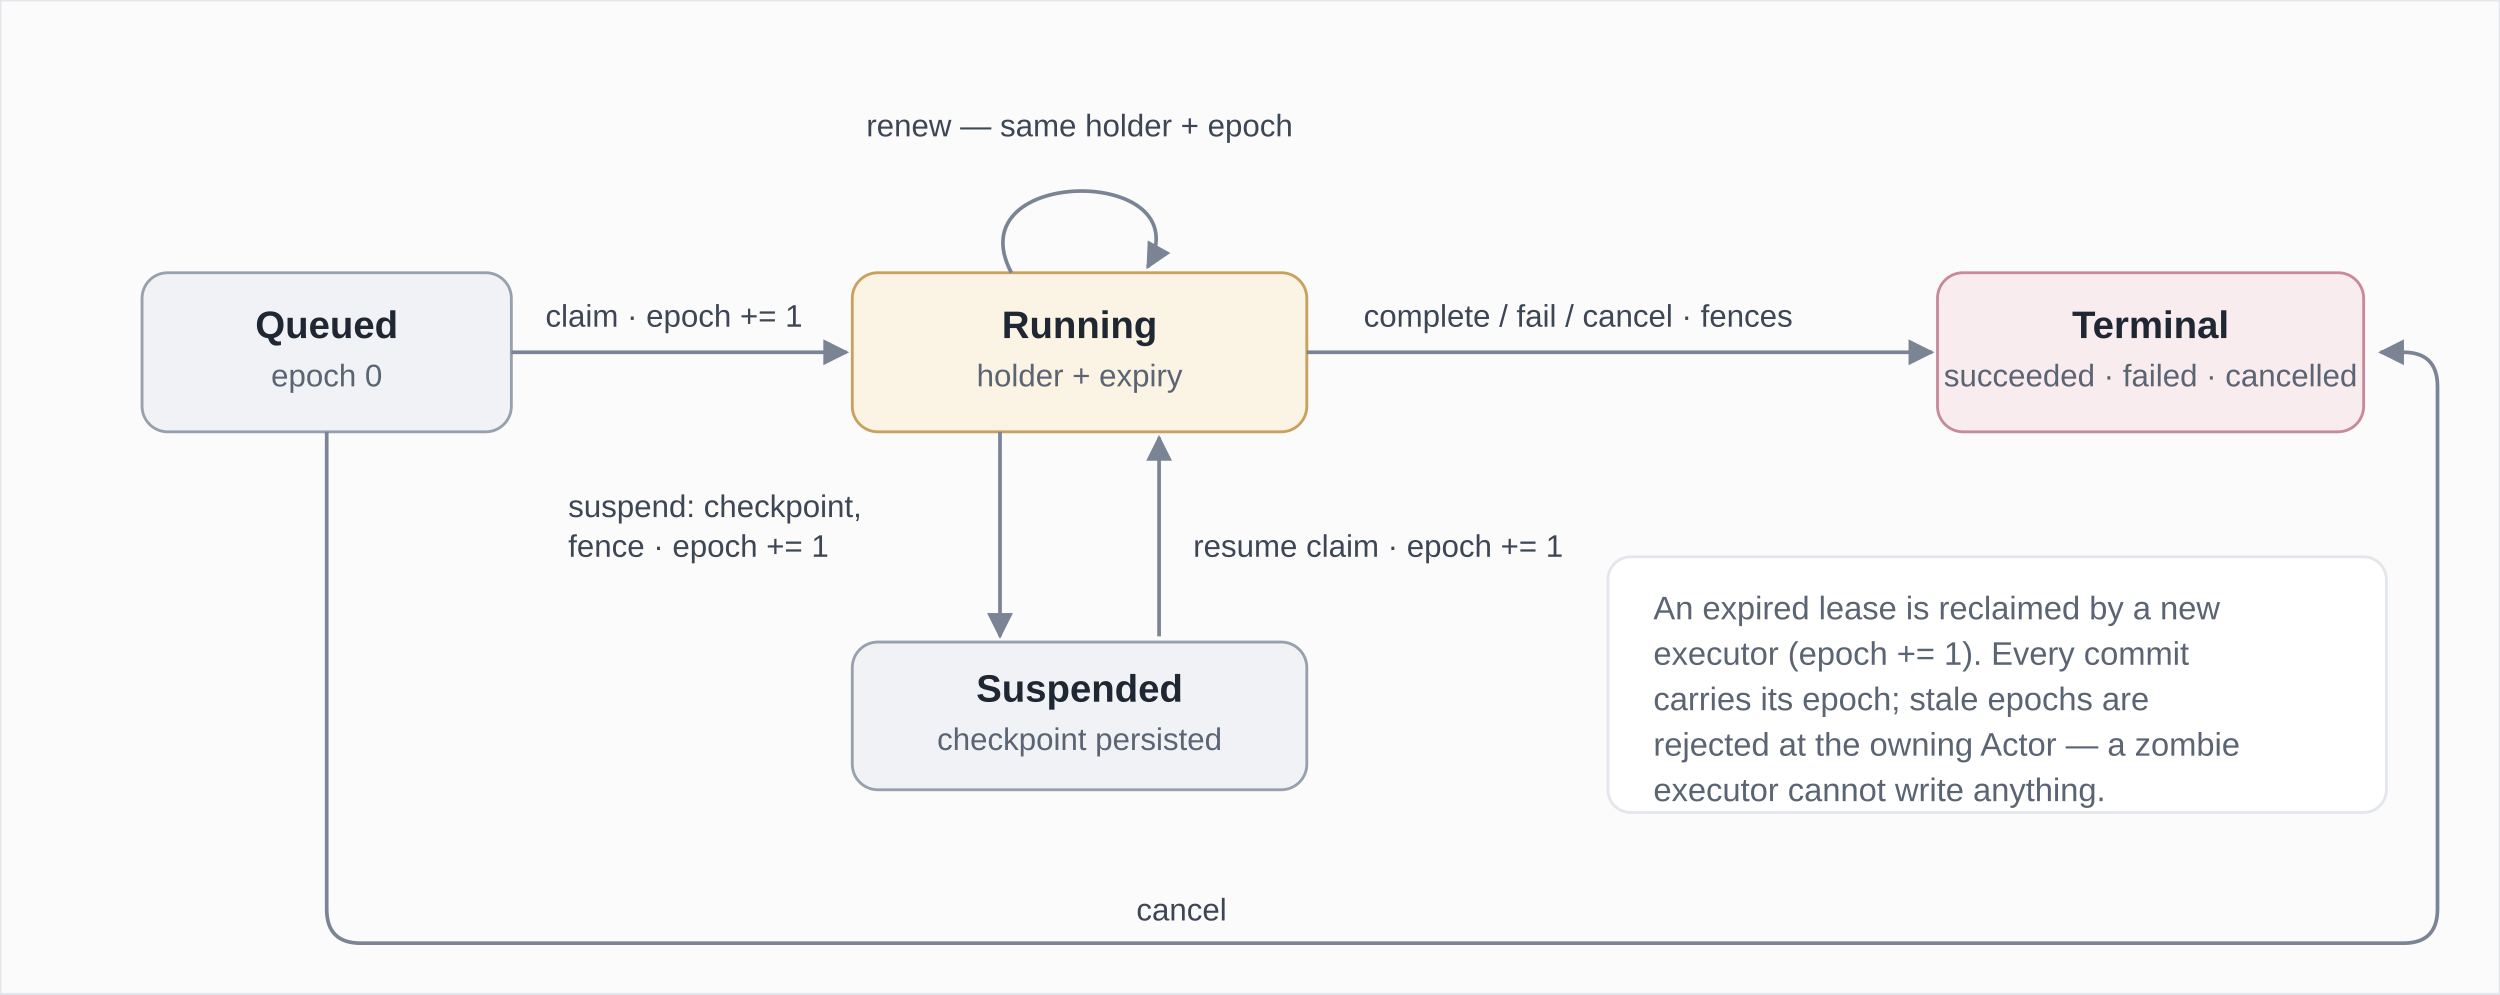
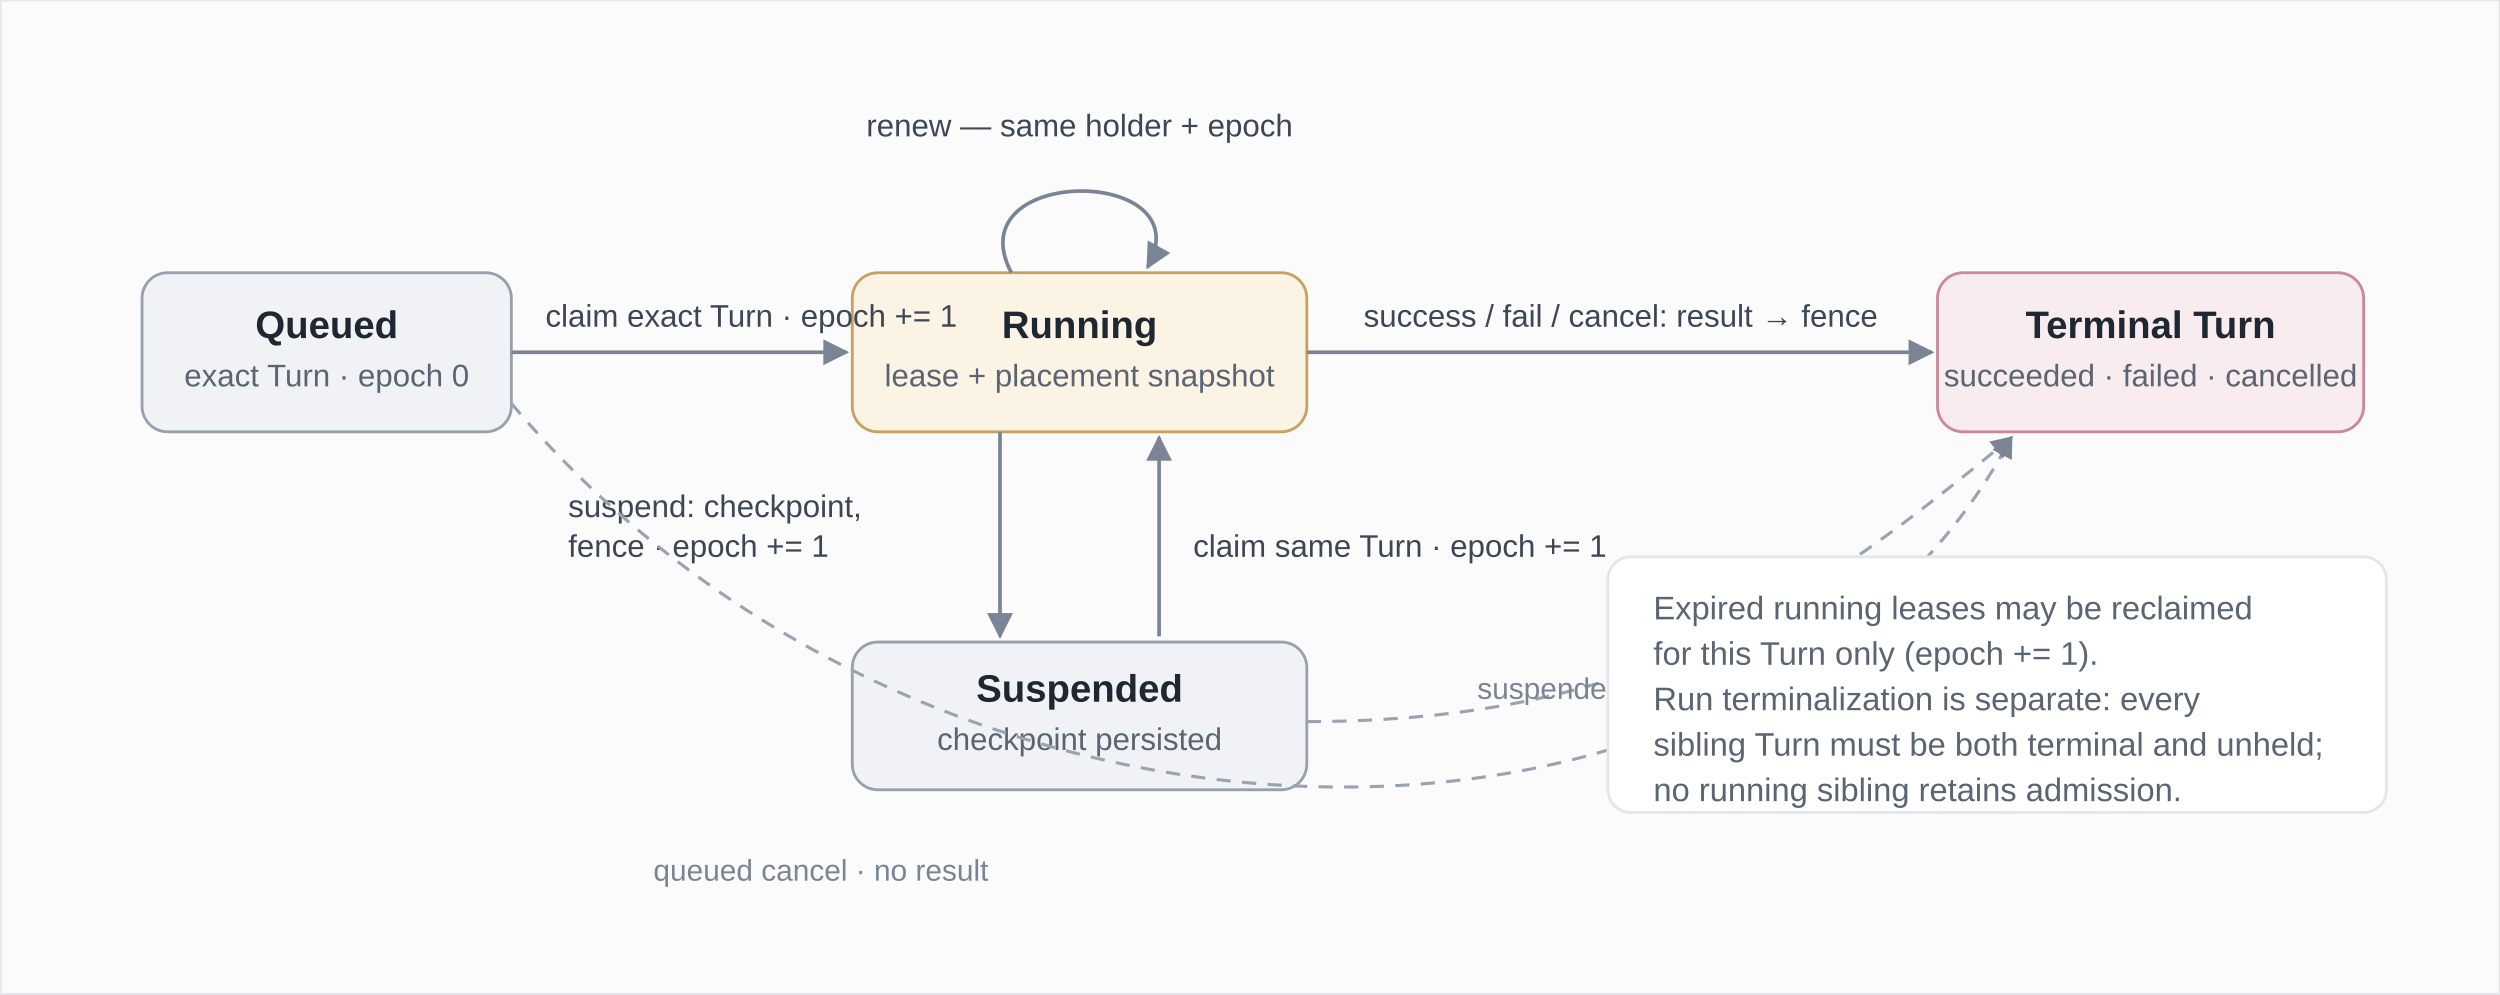
<svg xmlns="http://www.w3.org/2000/svg" viewBox="0 0 880 350" font-family="-apple-system, 'Segoe UI', 'Helvetica Neue', Arial, sans-serif">
  <defs>
    <marker id="a" viewBox="0 0 10 10" refX="9" refY="5" markerWidth="7" markerHeight="7" orient="auto-start-reverse">
      <path d="M0,0 L10,5 L0,10 z" fill="#7A8494" />
    </marker>
  </defs>
  <rect x="0" y="0" width="880" height="350" fill="#FBFBFC" stroke="#E3E6EB" />
  <rect x="50" y="96" width="130" height="56" rx="9" fill="#F0F2F5" stroke="#97A1AE" />
  <text x="115" y="119" font-size="13.5px" fill="#1F2733" font-weight="600" text-anchor="middle">Queued</text>
-   <text x="115" y="136" font-size="11px" fill="#5A6472" text-anchor="middle">epoch 0</text>
+   <text x="115" y="136" font-size="11px" fill="#5A6472" text-anchor="middle">exact Turn · epoch 0</text>
  <rect x="300" y="96" width="160" height="56" rx="9" fill="#FBF3E4" stroke="#C9A15E" />
  <text x="380" y="119" font-size="13.5px" fill="#1F2733" font-weight="600" text-anchor="middle">Running</text>
-   <text x="380" y="136" font-size="11px" fill="#5A6472" text-anchor="middle">holder + expiry</text>
+   <text x="380" y="136" font-size="11px" fill="#5A6472" text-anchor="middle">lease + placement snapshot</text>
  <rect x="300" y="226" width="160" height="52" rx="9" fill="#F0F2F5" stroke="#97A1AE" />
  <text x="380" y="247" font-size="13.5px" fill="#1F2733" font-weight="600" text-anchor="middle">Suspended</text>
  <text x="380" y="264" font-size="11px" fill="#5A6472" text-anchor="middle">checkpoint persisted</text>
  <rect x="682" y="96" width="150" height="56" rx="9" fill="#F9ECEF" stroke="#C88A9A" />
-   <text x="757" y="119" font-size="13.5px" fill="#1F2733" font-weight="600" text-anchor="middle">Terminal</text>
+   <text x="757" y="119" font-size="13.5px" fill="#1F2733" font-weight="600" text-anchor="middle">Terminal Turn</text>
  <text x="757" y="136" font-size="11px" fill="#5A6472" text-anchor="middle">succeeded · failed · cancelled</text>
  <line x1="180" y1="124" x2="298" y2="124" stroke="#7A8494" stroke-width="1.3" fill="none" marker-end="url(#a)" />
-   <text x="192" y="115" font-size="11px" fill="#3D4654">claim · epoch += 1</text>
+   <text x="192" y="115" font-size="11px" fill="#3D4654">claim exact Turn · epoch += 1</text>
  <path d="M356,96 C 336,58 424,58 404,94" stroke="#7A8494" stroke-width="1.3" fill="none" marker-end="url(#a)" />
  <text x="380" y="48" font-size="11px" fill="#3D4654" text-anchor="middle">renew — same holder + epoch</text>
  <path d="M352,152 L352,224" stroke="#7A8494" stroke-width="1.3" fill="none" marker-end="url(#a)" />
  <text x="200" y="182" font-size="11px" fill="#3D4654">suspend: checkpoint,</text>
  <text x="200" y="196" font-size="11px" fill="#3D4654">fence · epoch += 1</text>
  <path d="M408,224 L408,154" stroke="#7A8494" stroke-width="1.3" fill="none" marker-end="url(#a)" />
-   <text x="420" y="196" font-size="11px" fill="#3D4654">resume claim · epoch += 1</text>
+   <text x="420" y="196" font-size="11px" fill="#3D4654">claim same Turn · epoch += 1</text>
  <line x1="460" y1="124" x2="680" y2="124" stroke="#7A8494" stroke-width="1.3" fill="none" marker-end="url(#a)" />
-   <text x="480" y="115" font-size="11px" fill="#3D4654">complete / fail / cancel · fences</text>
-   <path d="M115,152 L115,320 Q115,332 127,332 L846,332 Q858,332 858,320 L858,136 Q858,124 846,124 L838,124" stroke="#7A8494" stroke-width="1.3" fill="none" marker-end="url(#a)" />
-   <text x="400" y="324" font-size="11px" fill="#3D4654">cancel</text>
+   <text x="480" y="115" font-size="11px" fill="#3D4654">success / fail / cancel: result → fence</text>
+   <path d="M180,142 C 330,320 620,320 708,154" stroke="#9AA3B0" stroke-width="1.1" fill="none" marker-end="url(#a)" stroke-dasharray="5 4" />
+   <text x="230" y="310" font-size="10.5px" fill="#7A8494">queued cancel · no result</text>
+   <path d="M460,254 C 580,254 640,210 708,154" stroke="#9AA3B0" stroke-width="1.1" fill="none" marker-end="url(#a)" stroke-dasharray="5 4" />
+   <text x="520" y="246" font-size="10.5px" fill="#7A8494">suspended cancel · no result</text>
  <rect x="566" y="196" width="274" height="90" rx="8" fill="#FFFFFF" stroke="#E3E6EB" />
-   <text x="582" y="218" font-size="11.5px" fill="#5A6472">An expired lease is reclaimed by a new</text>
-   <text x="582" y="234" font-size="11.5px" fill="#5A6472">executor (epoch += 1). Every commit</text>
-   <text x="582" y="250" font-size="11.5px" fill="#5A6472">carries its epoch; stale epochs are</text>
-   <text x="582" y="266" font-size="11.5px" fill="#5A6472">rejected at the owning Actor — a zombie</text>
-   <text x="582" y="282" font-size="11.5px" fill="#5A6472">executor cannot write anything.</text>
+   <text x="582" y="218" font-size="11.5px" fill="#5A6472">Expired running leases may be reclaimed</text>
+   <text x="582" y="234" font-size="11.5px" fill="#5A6472">for this Turn only (epoch += 1).</text>
+   <text x="582" y="250" font-size="11.5px" fill="#5A6472">Run terminalization is separate: every</text>
+   <text x="582" y="266" font-size="11.5px" fill="#5A6472">sibling Turn must be both terminal and unheld;</text>
+   <text x="582" y="282" font-size="11.5px" fill="#5A6472">no running sibling retains admission.</text>
</svg>
